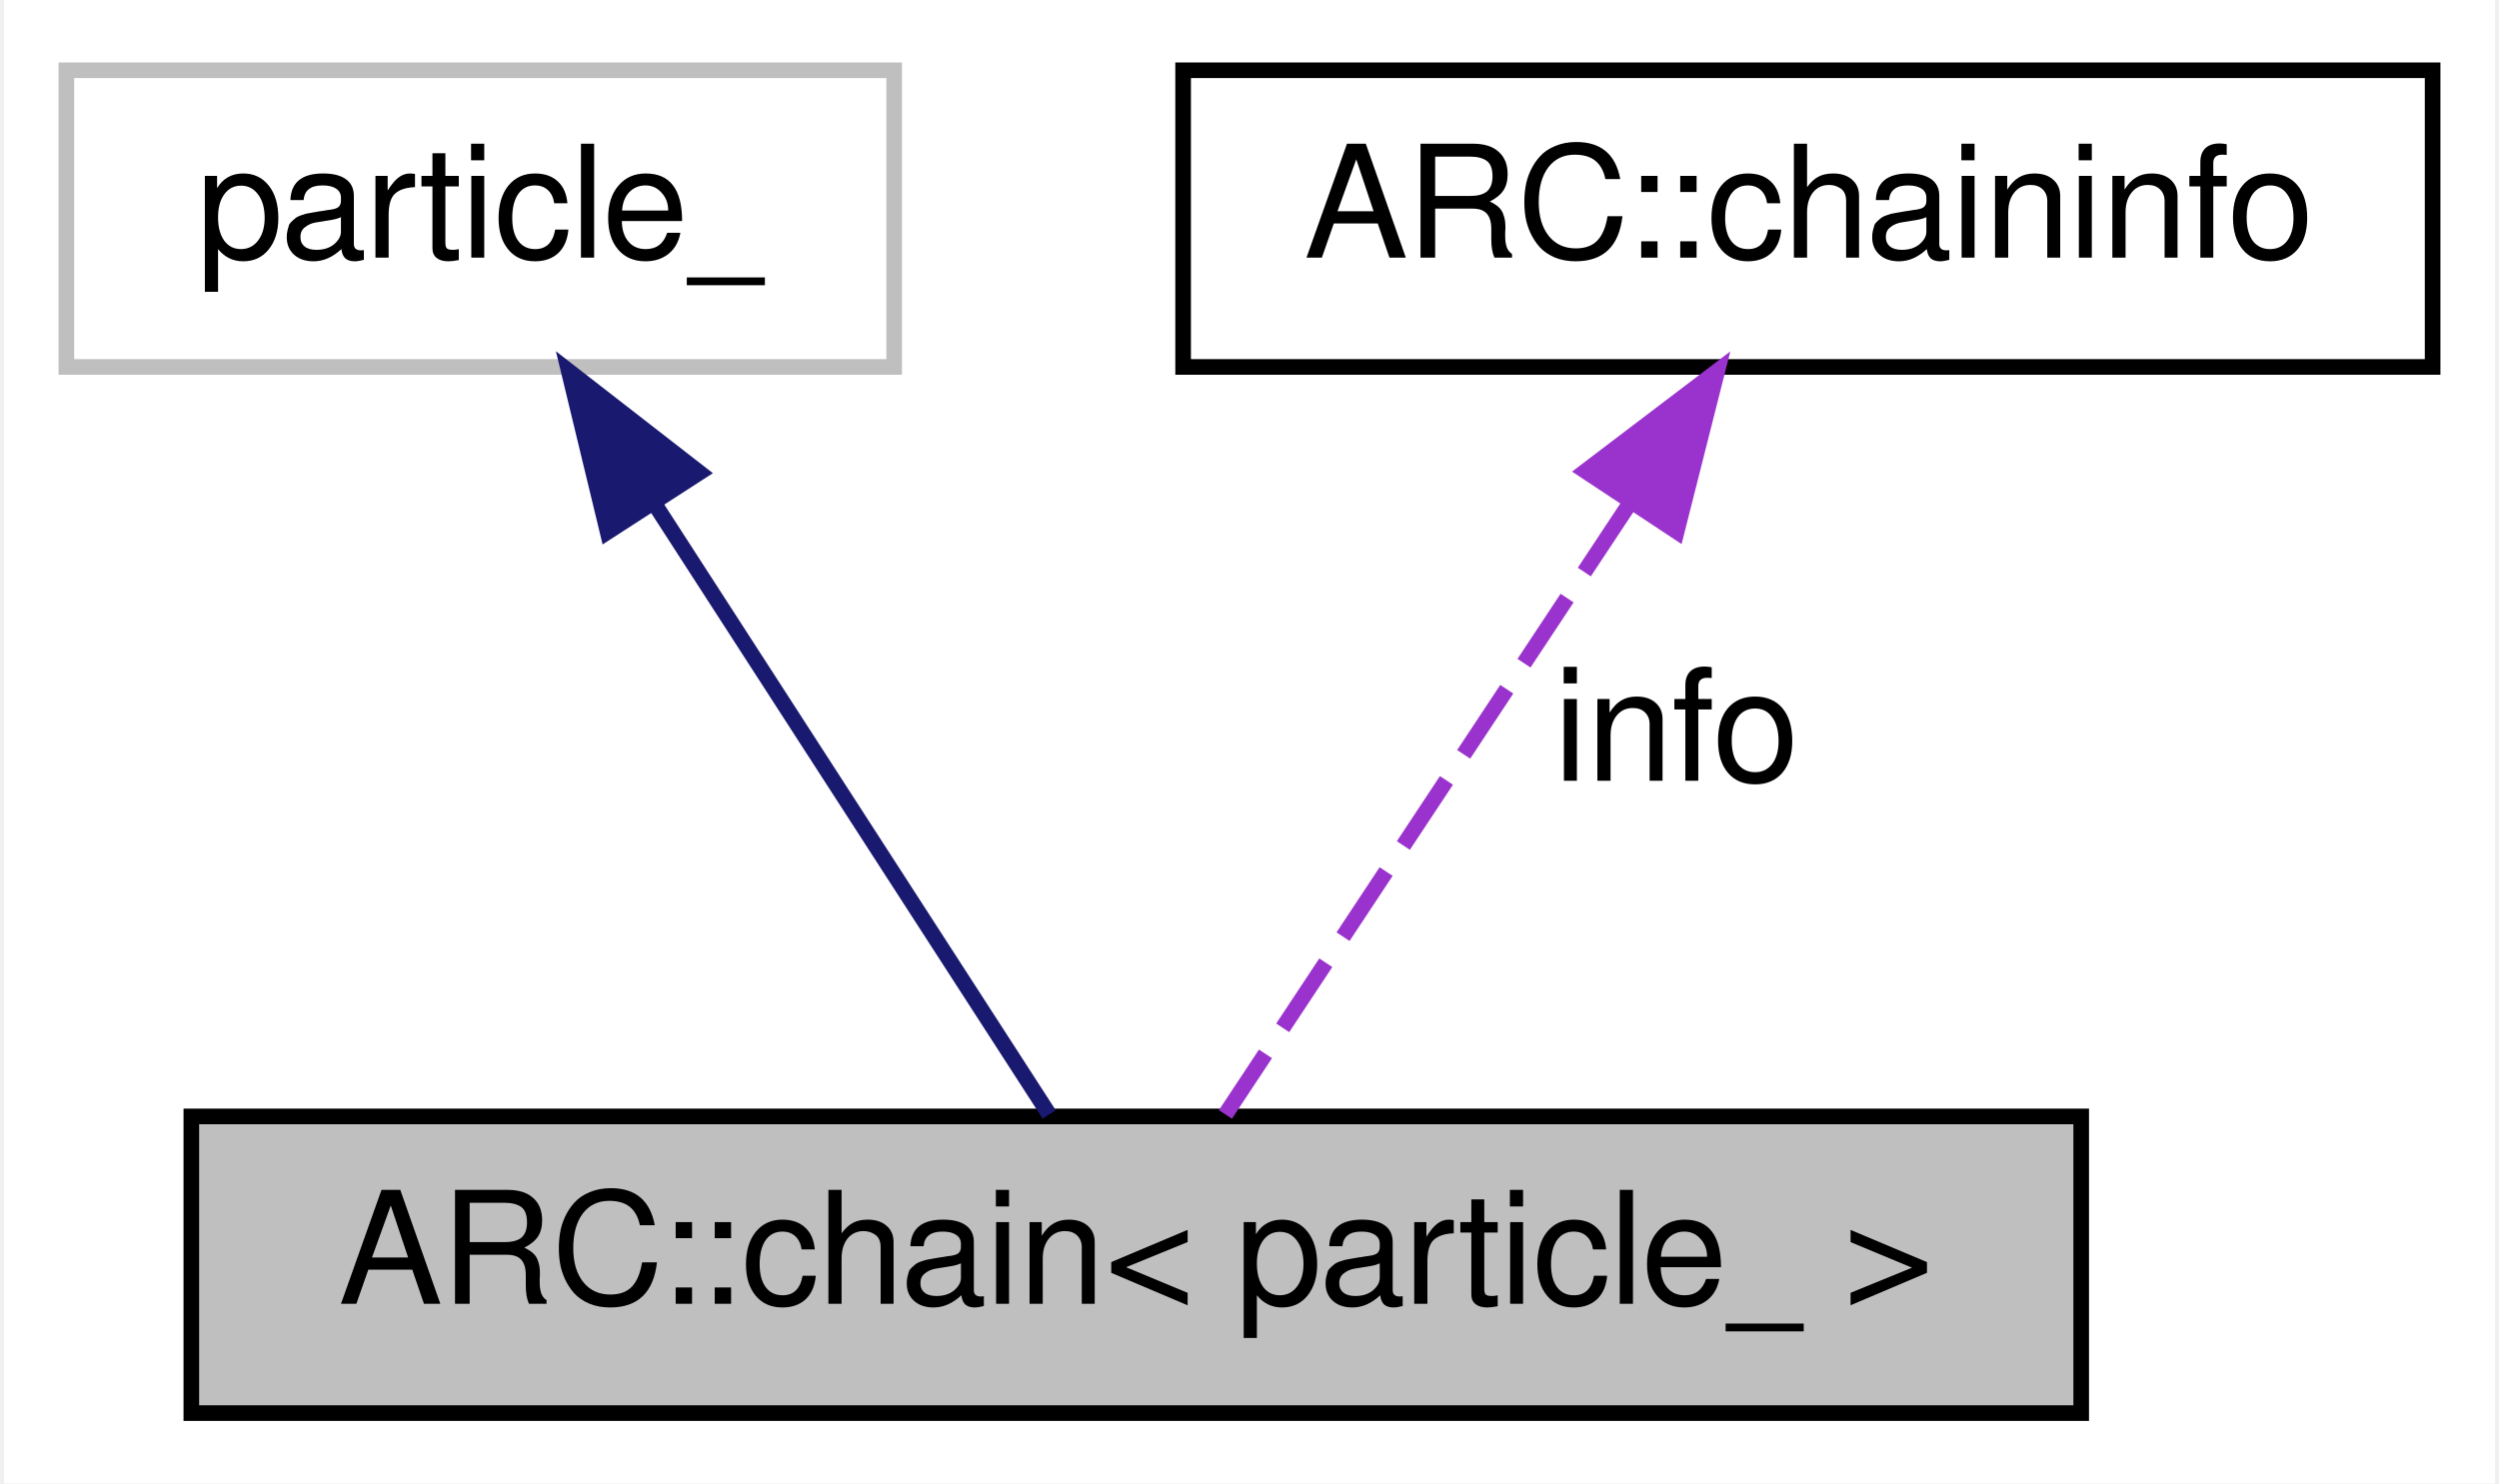
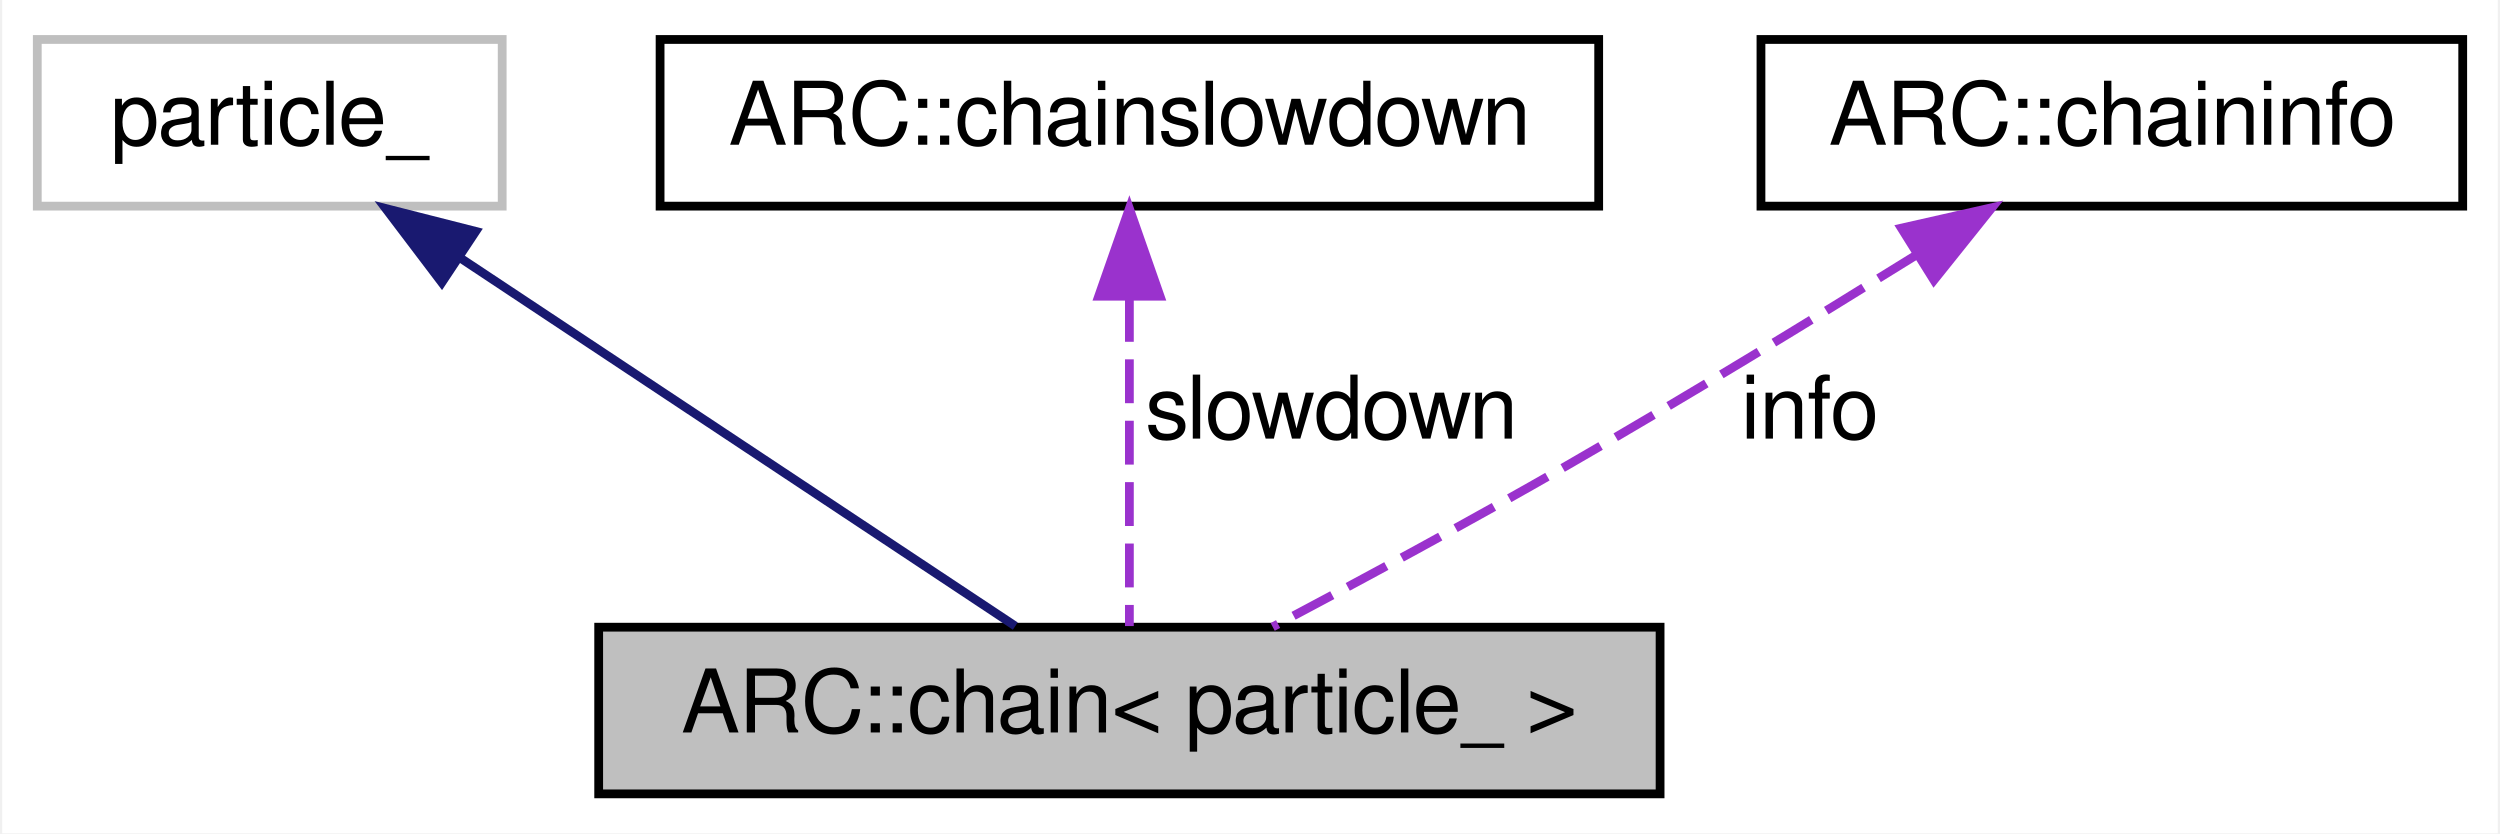
- <svg xmlns="http://www.w3.org/2000/svg" xmlns:xlink="http://www.w3.org/1999/xlink" width="160pt" height="95pt" viewBox="0.00 0.00 159.50 95.00">
+ <svg xmlns="http://www.w3.org/2000/svg" xmlns:xlink="http://www.w3.org/1999/xlink" width="285pt" height="95pt" viewBox="0.00 0.00 284.50 95.00">
  <g id="graph0" class="graph" transform="scale(1 1) rotate(0) translate(4 91)">
-     <polygon fill="white" stroke="none" points="-4,4 -4,-91 155.5,-91 155.5,4 -4,4" />
+     <polygon fill="white" stroke="none" points="-4,4 -4,-91 280.5,-91 280.5,4 -4,4" />
    <g id="node1" class="node">
-       <polygon fill="#bfbfbf" stroke="black" points="8,-0.5 8,-19.5 129,-19.5 129,-0.5 8,-0.5" />
-       <text text-anchor="middle" x="68.5" y="-7.5" font-family="FreeSans" font-size="10.00">ARC::chain&lt; particle_ &gt;</text>
+       <polygon fill="#bfbfbf" stroke="black" points="64,-0.5 64,-19.5 185,-19.5 185,-0.5 64,-0.5" />
+       <text text-anchor="middle" x="124.5" y="-7.5" font-family="FreeSans" font-size="10.00">ARC::chain&lt; particle_ &gt;</text>
    </g>
    <g id="node2" class="node">
      <polygon fill="white" stroke="#bfbfbf" points="0,-67.5 0,-86.5 53,-86.5 53,-67.5 0,-67.5" />
      <text text-anchor="middle" x="26.5" y="-74.5" font-family="FreeSans" font-size="10.00">particle_</text>
    </g>
    <g id="edge1" class="edge">
-       <path fill="none" stroke="midnightblue" d="M37.785,-58.535C45.917,-45.95 56.541,-29.507 62.925,-19.627" />
-       <polygon fill="midnightblue" stroke="midnightblue" points="34.652,-56.935 32.164,-67.234 40.531,-60.734 34.652,-56.935" />
+       <path fill="none" stroke="midnightblue" d="M48.219,-61.594C67.606,-48.736 95.356,-30.331 111.493,-19.627" />
+       <polygon fill="midnightblue" stroke="midnightblue" points="46.116,-58.79 39.717,-67.234 49.985,-64.623 46.116,-58.79" />
    </g>
    <g id="node3" class="node">
      <g id="a_node3">
-         <a xlink:href="classARC_1_1chaininfo.html" target="_top" xlink:title="class for storing the information of chain (for decision making) ">
-           <polygon fill="white" stroke="black" points="71.5,-67.5 71.5,-86.5 151.5,-86.5 151.5,-67.5 71.5,-67.5" />
-           <text text-anchor="middle" x="111.5" y="-74.5" font-family="FreeSans" font-size="10.00">ARC::chaininfo</text>
+         <a xlink:href="classARC_1_1chainslowdown.html" target="_top" xlink:title="Slow-down parameter control class. ">
+           <polygon fill="white" stroke="black" points="71,-67.5 71,-86.5 178,-86.5 178,-67.5 71,-67.5" />
+           <text text-anchor="middle" x="124.5" y="-74.5" font-family="FreeSans" font-size="10.00">ARC::chainslowdown</text>
        </a>
      </g>
    </g>
    <g id="edge2" class="edge">
-       <path fill="none" stroke="#9a32cd" stroke-dasharray="5,2" d="M99.946,-58.535C91.621,-45.95 80.743,-29.507 74.207,-19.627" />
-       <polygon fill="#9a32cd" stroke="#9a32cd" points="97.264,-60.825 105.701,-67.234 103.103,-56.962 97.264,-60.825" />
-       <text text-anchor="middle" x="103" y="-41" font-family="FreeSans" font-size="10.00"> info</text>
+       <path fill="none" stroke="#9a32cd" stroke-dasharray="5,2" d="M124.5,-57.037C124.5,-44.67 124.5,-29.12 124.5,-19.627" />
+       <polygon fill="#9a32cd" stroke="#9a32cd" points="121,-57.234 124.5,-67.234 128,-57.234 121,-57.234" />
+       <text text-anchor="middle" x="147.5" y="-41" font-family="FreeSans" font-size="10.00"> slowdown</text>
+     </g>
+     <g id="node4" class="node">
+       <g id="a_node4">
+         <a xlink:href="classARC_1_1chaininfo.html" target="_top" xlink:title="class for storing the information of chain (for decision making) ">
+           <polygon fill="white" stroke="black" points="196.5,-67.5 196.5,-86.5 276.5,-86.5 276.5,-67.5 196.5,-67.5" />
+           <text text-anchor="middle" x="236.5" y="-74.5" font-family="FreeSans" font-size="10.00">ARC::chaininfo</text>
+         </a>
+       </g>
+     </g>
+     <g id="edge3" class="edge">
+       <path fill="none" stroke="#9a32cd" stroke-dasharray="5,2" d="M214.153,-61.896C202.437,-54.605 187.794,-45.656 174.5,-38 163.386,-31.6 150.666,-24.737 140.837,-19.532" />
+       <polygon fill="#9a32cd" stroke="#9a32cd" points="212.505,-64.994 222.839,-67.33 216.218,-59.059 212.505,-64.994" />
+       <text text-anchor="middle" x="202" y="-41" font-family="FreeSans" font-size="10.00"> info</text>
    </g>
  </g>
</svg>
